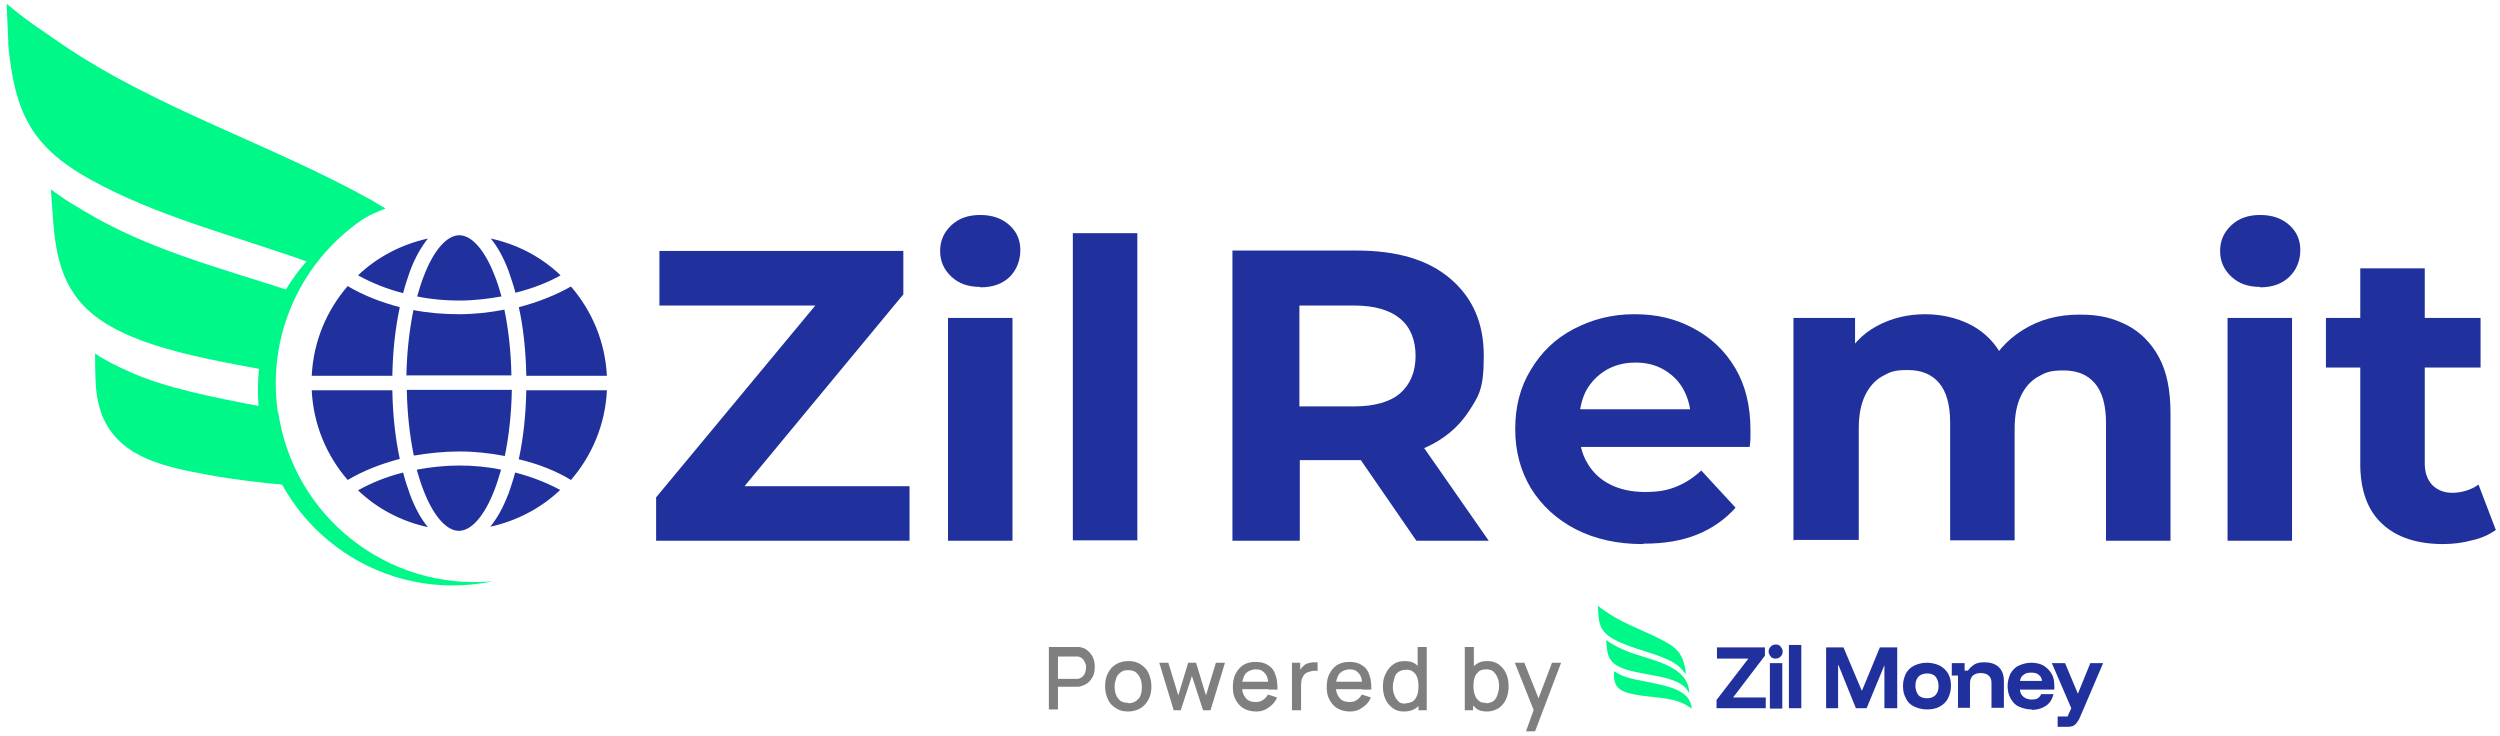
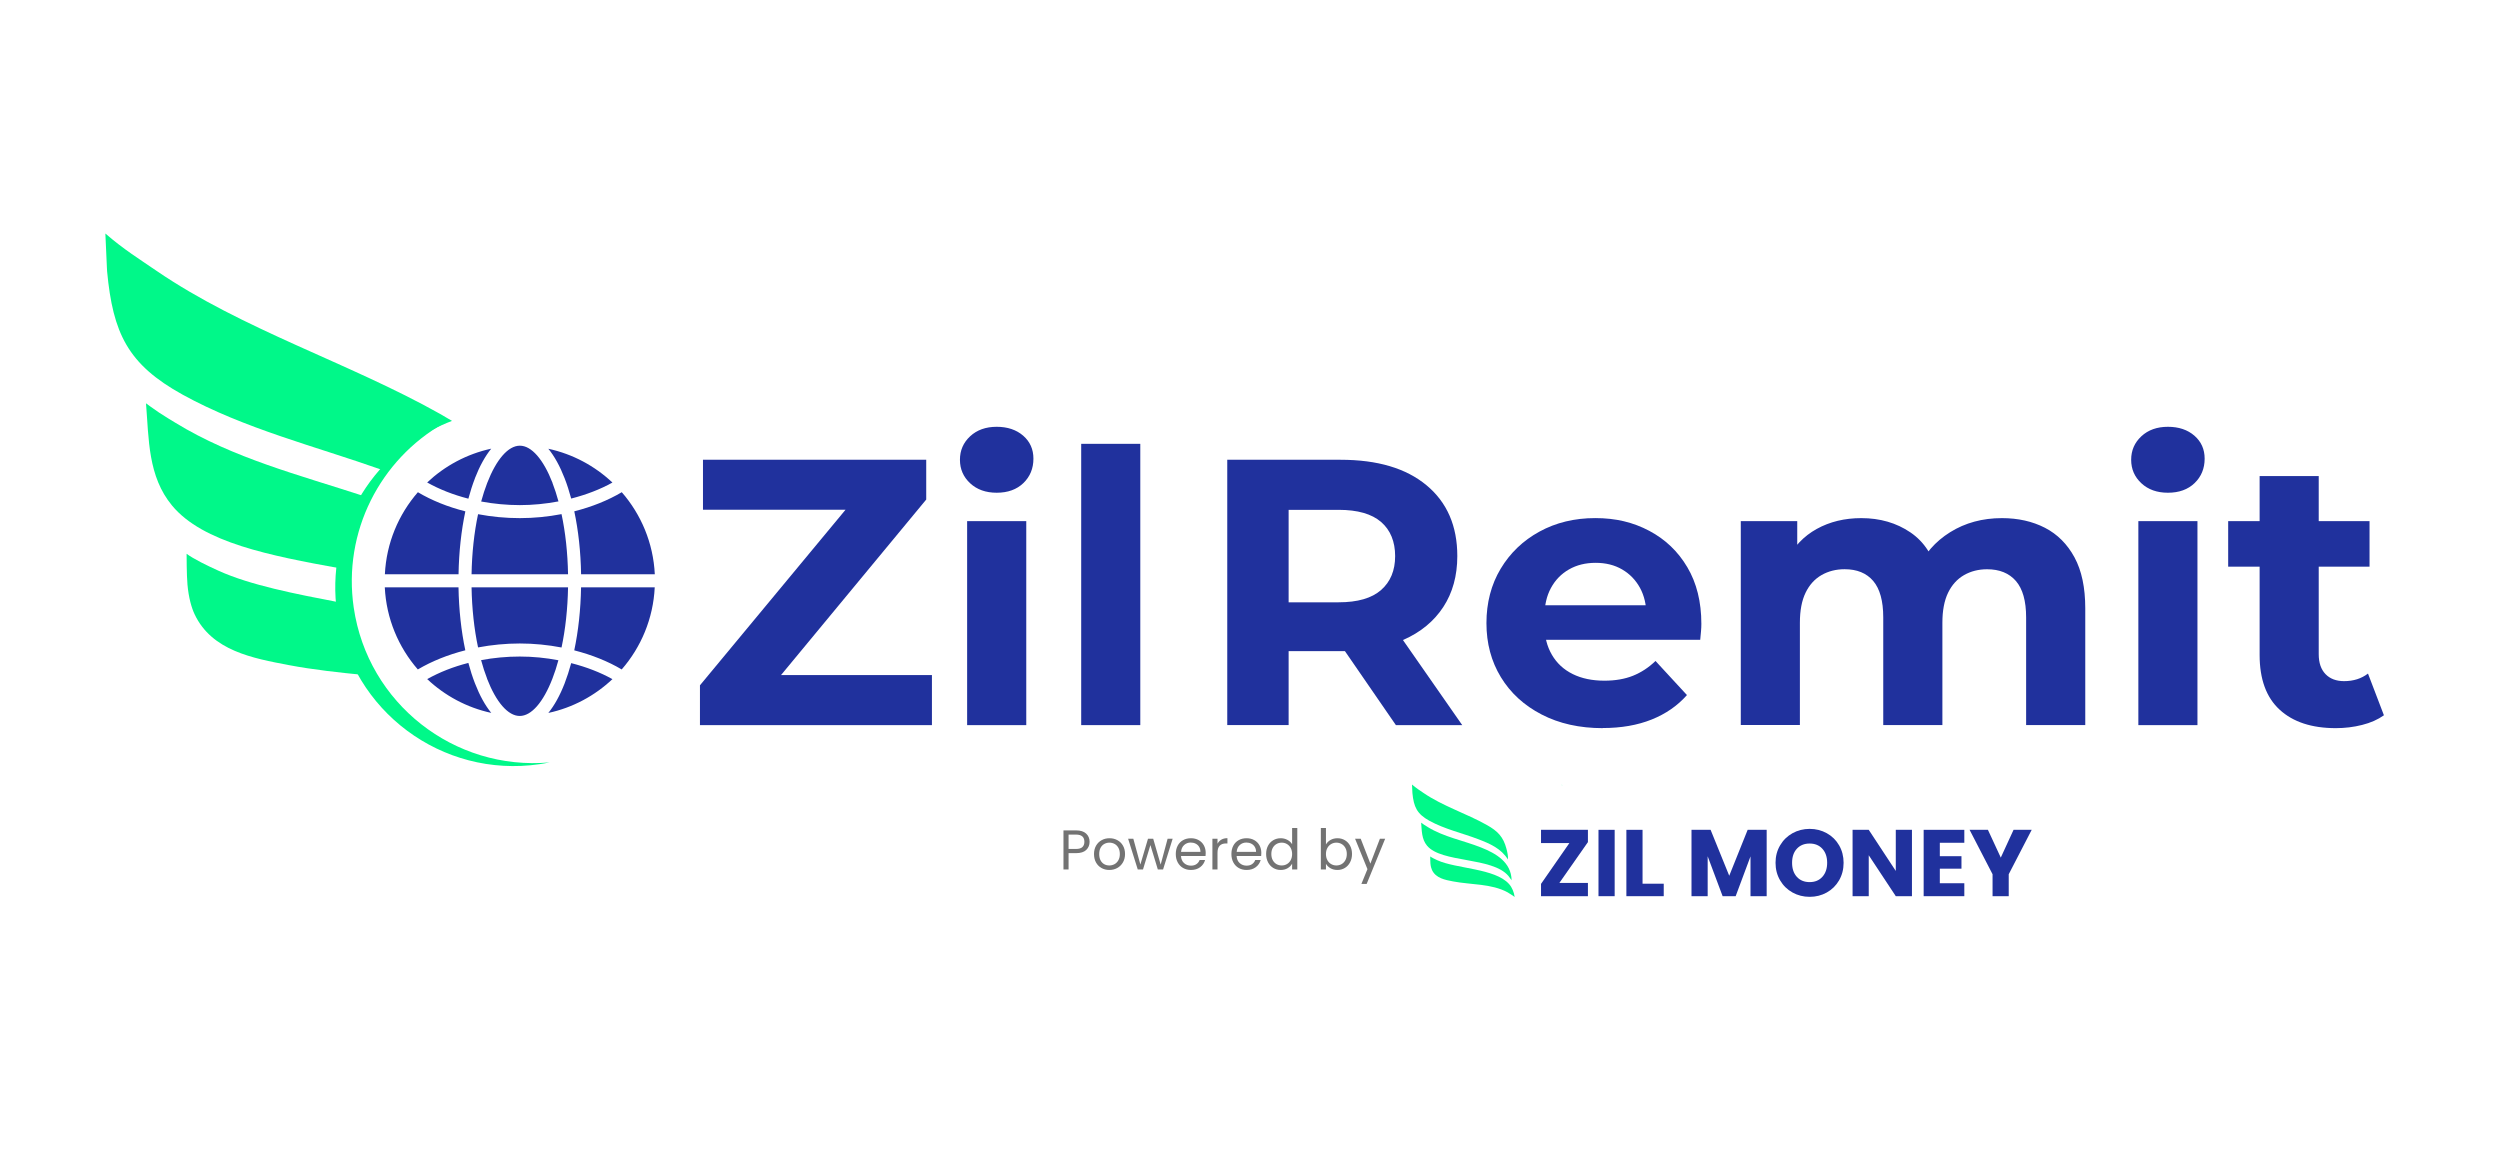
- <svg xmlns="http://www.w3.org/2000/svg" id="Layer_1" version="1.1" viewBox="0 0 604.7 178">
+ <svg xmlns="http://www.w3.org/2000/svg" width="1920" zoomAndPan="magnify" viewBox="0 0 1440 665.25" height="887" preserveAspectRatio="xMidYMid meet" version="1.0">
  <defs>
-     <style>
-       .st0 {
-         fill: #00f889;
-       }
- 
-       .st1 {
-         fill: #20319d;
-       }
- 
-       .st2 {
-         fill: #7f7f7f;
-       }
-     </style>
+     <g />
+     <clipPath id="0bee91023f">
+       <path d="M 0.688 0.504 L 201 0.504 L 201 137 L 0.688 137 Z M 0.688 0.504 " clip-rule="nonzero" />
+     </clipPath>
+     <clipPath id="b4c6ef9c71">
+       <path d="M 839 317 L 886 317 L 886 318.27 L 839 318.27 Z M 839 317 " clip-rule="nonzero" />
+     </clipPath>
+     <clipPath id="ac78ba9ac0">
+       <path d="M 824 324 L 1111 324 L 1111 401.555 L 824 401.555 Z M 824 324 " clip-rule="nonzero" />
+     </clipPath>
+     <clipPath id="e574dc4ad8">
+       <path d="M 250 19 L 286.93 19 L 286.93 59 L 250 59 Z M 250 19 " clip-rule="nonzero" />
+     </clipPath>
+     <clipPath id="e550012052">
+       <rect x="0" width="287" y="0" height="78" />
+     </clipPath>
+     <clipPath id="1771242290">
+       <rect x="0" width="190" y="0" height="47" />
+     </clipPath>
+     <clipPath id="718626d92f">
+       <rect x="0" width="1321" y="0" height="402" />
+     </clipPath>
  </defs>
-   <path class="st1" d="M75.4,94.4h19.5c.1,5.9.7,11.5,1.8,16.6-4.6,1.2-8.9,2.9-12.6,5.1-5.1-5.9-8.3-13.4-8.7-21.7h0ZM84.1,69.2c3.7,2.2,8,3.9,12.6,5.1-1.1,5.1-1.7,10.7-1.8,16.6h-19.5c.4-8.3,3.6-15.8,8.7-21.7h0ZM146.8,90.9h-19.5c-.1-5.9-.7-11.6-1.8-16.6,4.6-1.2,8.9-2.9,12.6-5,5.1,5.9,8.3,13.4,8.7,21.7h0ZM98.3,90.9c.1-5.6.7-11,1.7-15.9,3.6.7,7.3,1,11,1s7.4-.4,11-1.1c1,4.8,1.6,10.2,1.7,15.9h-25.5ZM123.8,94.4c-.1,5.6-.7,11.1-1.7,15.9-3.6-.7-7.3-1.1-11-1.1s-7.4.4-11,1c-1-4.8-1.6-10.2-1.7-15.9h25.5ZM124.7,70.9c-.5-1.9-1.1-3.7-1.7-5.4-1.2-3.2-2.7-5.9-4.3-7.8,6.5,1.4,12.3,4.5,16.9,8.9-3.2,1.8-6.9,3.2-10.9,4.2h0ZM119.7,66.8c.6,1.5,1.1,3.1,1.6,4.9-3.4.6-6.8,1-10.2,1s-6.9-.3-10.2-1c.5-1.7,1-3.4,1.6-4.9,2.4-6.3,5.6-9.9,8.6-9.9s6.2,3.6,8.6,9.9h0ZM99.2,65.5c-.6,1.7-1.2,3.5-1.7,5.4-4-1-7.6-2.5-10.9-4.3,4.6-4.4,10.5-7.5,16.9-8.9-1.6,2-3.1,4.6-4.3,7.8h0ZM97.5,114.3c.5,1.9,1.1,3.7,1.7,5.4,1.2,3.2,2.7,5.9,4.3,7.8-6.5-1.4-12.3-4.5-16.9-8.9,3.2-1.8,6.9-3.3,10.9-4.3h0ZM102.4,118.5c-.6-1.5-1.1-3.2-1.6-4.9,3.3-.6,6.8-1,10.2-1s6.9.3,10.2,1c-.5,1.7-1,3.4-1.6,4.9-2.4,6.3-5.6,9.9-8.6,9.9s-6.2-3.6-8.6-9.9h0ZM122.9,119.7c.6-1.7,1.2-3.5,1.7-5.4,4,1,7.7,2.5,10.9,4.2-4.6,4.4-10.5,7.5-16.9,8.9,1.6-2,3.1-4.6,4.3-7.8h0ZM125.5,111c1.1-5.1,1.7-10.8,1.8-16.6h19.5c-.4,8.3-3.6,15.8-8.7,21.7-3.6-2.2-7.9-3.9-12.6-5h0Z" />
-   <g>
-     <path class="st0" d="M93.2,50.4c-1-.6-2.1-1.2-3.2-1.9C65.9,35,37.7,26.2,15,10.7,10.4,7.5,6.4,5,1.6.9h0l.4,9.1v.9c1.6,16.3,5.5,24.6,20,32.6,16.3,9,35.1,13.6,52.6,19.9,5-5.7,11.3-10.2,18.5-12.9h0Z" />
-     <path class="st0" d="M69.7,70.2c-16.9-5.5-34.3-10-49.6-19.3-.9-.6-2.8-1.6-4.4-2.7-1.8-1.2-3.4-2.4-3.4-2.4.8,9.5.5,19.3,6.9,27,8.1,9.8,25.9,13.2,44.4,16.6.6-6.9,2.8-13.4,6.1-19.1h0Z" />
-     <g>
-       <polygon class="st0" points="23 85.5 23 85.5 23 85.5 23 85.5" />
-       <path class="st0" d="M63.6,98.4c-12.1-2.3-23.7-4.6-32.1-8.4-3-1.3-6.6-3.1-8.5-4.5,0,0,0,5.7.2,8.1.3,3.4,1.1,6.1,1.9,7.8,4.5,9.6,15.4,11.6,24.9,13.4,6.5,1.2,13.3,2,20.1,2.6-3.5-5.7-5.8-12.2-6.5-19.2h0Z" />
+   <g transform="matrix(1, 0, 0, 1, 60, 134)">
+     <g clip-path="url(#718626d92f)">
+       <path fill="#20319d" d="M 161.664 204.316 L 204.098 204.316 C 204.316 217.156 205.668 229.496 208.02 240.57 C 198.016 243.121 188.711 246.852 180.668 251.602 C 169.531 238.805 162.516 222.348 161.641 204.316 Z M 180.691 149.508 C 188.711 154.285 198.039 158.012 208.043 160.539 C 205.688 171.613 204.336 183.953 204.121 196.793 L 161.688 196.793 C 162.559 178.742 169.574 162.305 180.711 149.508 Z M 317.148 196.793 L 274.711 196.793 C 274.496 183.934 273.145 171.594 270.789 160.52 C 280.859 157.969 290.23 154.219 298.141 149.508 C 309.277 162.305 316.297 178.742 317.168 196.793 Z M 211.617 196.793 C 211.836 184.477 213.121 172.707 215.367 162.176 C 223.168 163.656 231.254 164.441 239.406 164.441 C 247.559 164.441 255.598 163.637 263.445 162.133 C 265.691 172.684 266.977 184.457 267.195 196.773 L 211.617 196.773 Z M 267.195 204.316 C 266.977 216.633 265.691 228.43 263.445 238.957 C 255.598 237.453 247.469 236.648 239.406 236.648 C 231.34 236.648 223.168 237.434 215.367 238.914 C 213.121 228.383 211.836 216.59 211.617 204.293 L 267.195 204.293 Z M 269.004 153.172 C 267.891 149.051 266.648 145.129 265.23 141.508 C 262.508 134.488 259.348 128.754 255.84 124.484 C 269.941 127.535 282.625 134.402 292.758 143.949 C 285.871 147.809 277.699 150.949 269.004 153.172 Z M 258.234 144.211 C 259.523 147.504 260.656 151.059 261.68 154.809 C 254.355 156.203 246.816 156.945 239.426 156.945 C 232.039 156.945 224.367 156.223 217.152 154.871 C 218.176 151.102 219.332 147.527 220.617 144.211 C 225.914 130.543 232.758 122.715 239.449 122.715 C 246.117 122.715 252.984 130.566 258.281 144.211 Z M 213.578 141.488 C 212.16 145.148 210.898 149.094 209.785 153.238 C 201.156 151.035 193.113 147.875 186.051 143.906 C 196.188 134.359 208.871 127.492 222.949 124.438 C 219.465 128.734 216.281 134.445 213.555 141.465 Z M 209.785 247.852 C 210.898 252.016 212.16 255.961 213.578 259.602 C 216.301 266.621 219.465 272.355 222.973 276.629 C 208.891 273.578 196.207 266.711 186.074 257.16 C 193.113 253.195 201.176 250.031 209.809 247.832 Z M 220.574 256.898 C 219.289 253.586 218.133 250.012 217.109 246.238 C 224.324 244.887 231.82 244.168 239.383 244.168 C 246.945 244.168 254.336 244.91 261.637 246.305 C 260.613 250.055 259.477 253.609 258.191 256.898 C 252.898 270.57 246.055 278.395 239.363 278.395 C 232.691 278.395 225.828 270.57 220.531 256.898 Z M 265.23 259.625 C 266.629 255.984 267.891 252.082 269.004 247.961 C 277.719 250.184 285.871 253.324 292.758 257.184 C 282.625 266.73 269.941 273.621 255.84 276.652 C 259.324 272.355 262.508 266.645 265.23 259.625 Z M 270.77 240.594 C 273.121 229.52 274.473 217.156 274.691 204.316 L 317.125 204.316 C 316.254 222.367 309.234 238.805 298.098 251.602 C 290.188 246.895 280.816 243.164 270.746 240.594 Z M 270.77 240.594 " fill-opacity="1" fill-rule="nonzero" />
+       <g clip-path="url(#0bee91023f)">
+         <path fill="#00f889" d="M 200.371 108.438 C 198.148 107.086 195.859 105.734 193.441 104.383 C 140.918 74.867 79.543 55.812 29.961 21.867 C 19.977 15.023 11.172 9.594 0.691 0.504 L 1.582 20.277 L 1.691 22.305 C 5.051 57.859 13.504 75.848 45.215 93.332 C 80.762 112.93 121.605 123.043 159.965 136.625 C 170.797 124.156 184.637 114.391 200.352 108.438 Z M 200.371 108.438 " fill-opacity="1" fill-rule="nonzero" />
+       </g>
+       <path fill="#00f889" d="M 149.199 151.625 C 112.301 139.57 74.379 129.914 41.164 109.594 C 39.113 108.328 35.168 106.02 31.617 103.645 C 27.629 100.984 24.098 98.301 24.098 98.301 C 25.777 118.926 25.145 140.355 39.113 157.207 C 56.789 178.551 95.539 186.07 135.84 193.352 C 137.191 178.223 141.898 164.074 149.199 151.625 Z M 149.199 151.625 " fill-opacity="1" fill-rule="nonzero" />
+       <path fill="#00f889" d="M 135.969 213.059 C 109.578 208 84.297 203.051 66.012 194.812 C 59.535 191.891 51.516 187.988 47.484 184.98 C 47.484 185.109 47.484 197.406 47.984 202.746 C 48.641 210.137 50.273 215.98 52.105 219.84 C 62 240.832 85.602 245.148 106.328 249.094 C 120.562 251.797 135.316 253.367 150.137 254.852 C 142.551 242.445 137.562 228.277 135.969 213.082 Z M 135.969 213.059 " fill-opacity="1" fill-rule="nonzero" />
+       <path fill="#00f889" d="M 143.75 216.023 C 137.344 172.184 159.07 130.719 195.316 109.965 C 153.535 127.883 127.316 172.203 134.203 219.316 C 142.422 275.496 194.617 314.387 250.781 306.168 C 252.742 305.887 254.66 305.535 256.578 305.145 C 201.66 310.07 151.836 271.246 143.75 216 Z M 143.75 216.023 " fill-opacity="1" fill-rule="nonzero" />
+       <path fill="#20319d" d="M 343.172 283.672 L 343.172 260.738 L 437.695 146.742 L 442.055 159.625 L 344.914 159.625 L 344.914 130.805 L 473.504 130.805 L 473.504 153.738 L 379.199 267.734 L 374.84 254.852 L 476.793 254.852 L 476.793 283.672 Z M 343.172 283.672 " fill-opacity="1" fill-rule="nonzero" />
+       <path fill="#20319d" d="M 514.086 149.812 C 507.832 149.812 502.73 148.004 498.809 144.363 C 494.887 140.723 492.926 136.211 492.926 130.824 C 492.926 125.441 494.887 120.93 498.809 117.289 C 502.73 113.648 507.832 111.836 514.086 111.836 C 520.34 111.836 525.441 113.559 529.363 116.961 C 533.289 120.383 535.25 124.789 535.25 130.172 C 535.25 135.84 533.309 140.551 529.473 144.254 C 525.617 147.961 520.492 149.812 514.086 149.812 Z M 497.066 283.668 L 497.066 166.188 L 531.129 166.188 L 531.129 283.668 Z M 497.066 283.668 " fill-opacity="1" fill-rule="nonzero" />
+       <path fill="#20319d" d="M 562.77 121.648 L 596.812 121.648 L 596.812 283.668 L 562.77 283.668 Z M 562.77 121.648 " fill-opacity="1" fill-rule="nonzero" />
+       <path fill="#20319d" d="M 646.898 283.668 L 646.898 130.824 L 712.172 130.824 C 733.422 130.824 749.941 135.73 761.734 145.562 C 773.523 155.395 779.41 168.953 779.41 186.285 C 779.41 197.645 776.707 207.434 771.324 215.652 C 765.941 223.871 758.289 230.172 748.395 234.531 C 738.5 238.891 726.711 241.07 713.023 241.07 L 666.535 241.07 L 682.25 225.57 L 682.25 283.648 L 646.875 283.648 Z M 682.25 229.516 L 666.535 212.926 L 711.062 212.926 C 721.98 212.926 730.133 210.57 735.516 205.84 C 740.898 201.109 743.602 194.594 743.602 186.309 C 743.602 178.023 740.898 171.309 735.516 166.664 C 730.133 162 721.98 159.668 711.062 159.668 L 666.535 159.668 L 682.25 142.859 L 682.25 229.539 Z M 744.035 283.668 L 705.832 228.207 L 743.602 228.207 L 782.242 283.668 Z M 744.035 283.668 " fill-opacity="1" fill-rule="nonzero" />
+       <path fill="#20319d" d="M 863.23 285.414 C 849.848 285.414 838.078 282.797 827.965 277.543 C 817.855 272.309 810.031 265.137 804.492 256.027 C 798.957 246.934 796.191 236.559 796.191 224.918 C 796.191 213.277 798.914 202.68 804.387 193.59 C 809.832 184.5 817.309 177.348 826.77 172.184 C 836.227 167.016 846.93 164.422 858.848 164.422 C 870.77 164.422 880.711 166.863 889.949 171.746 C 899.191 176.629 906.516 183.605 911.898 192.719 C 917.281 201.809 919.984 212.688 919.984 225.352 C 919.984 226.66 919.918 228.164 919.766 229.82 C 919.613 231.5 919.48 233.07 919.328 234.508 L 823.934 234.508 L 823.934 214.648 L 901.438 214.648 L 888.336 220.535 C 888.336 214.43 887.094 209.113 884.633 204.598 C 882.148 200.086 878.746 196.555 874.367 194.004 C 870.008 191.453 864.91 190.188 859.09 190.188 C 853.27 190.188 848.125 191.453 843.703 194.004 C 839.258 196.555 835.812 200.109 833.328 204.707 C 830.844 209.285 829.625 214.715 829.625 220.969 L 829.625 226.203 C 829.625 232.613 831.039 238.258 833.871 243.121 C 836.707 248.004 840.715 251.711 845.883 254.258 C 851.047 256.809 857.129 258.074 864.102 258.074 C 870.355 258.074 875.848 257.137 880.578 255.242 C 885.309 253.344 889.645 250.512 893.566 246.715 L 911.68 266.359 C 906.297 272.465 899.52 277.172 891.367 280.441 C 883.215 283.711 873.824 285.348 863.207 285.348 Z M 863.23 285.414 " fill-opacity="1" fill-rule="nonzero" />
+       <path fill="#20319d" d="M 942.695 283.668 L 942.695 166.188 L 975.211 166.188 L 975.211 198.277 L 969.109 188.879 C 973.188 180.879 978.961 174.797 986.457 170.656 C 993.957 166.512 1002.5 164.441 1012.109 164.441 C 1022.879 164.441 1032.312 167.168 1040.379 172.641 C 1048.441 178.109 1053.805 186.438 1056.418 197.645 L 1044.41 194.375 C 1048.332 185.195 1054.633 177.938 1063.305 172.531 C 1071.957 167.145 1081.898 164.441 1093.098 164.441 C 1102.406 164.441 1110.664 166.297 1117.879 170 C 1125.07 173.707 1130.762 179.398 1134.902 187.027 C 1139.043 194.656 1141.113 204.469 1141.113 216.395 L 1141.113 283.648 L 1107.047 283.648 L 1107.047 221.625 C 1107.047 212.164 1105.086 205.188 1101.164 200.652 C 1097.238 196.141 1091.703 193.895 1084.578 193.895 C 1079.629 193.895 1075.184 195.027 1071.262 197.273 C 1067.34 199.539 1064.266 202.922 1062.086 207.434 C 1059.906 211.945 1058.816 217.699 1058.816 224.676 L 1058.816 283.625 L 1024.75 283.625 L 1024.75 221.602 C 1024.75 212.141 1022.812 205.164 1018.977 200.633 C 1015.117 196.117 1009.625 193.871 1002.5 193.871 C 997.551 193.871 993.105 195.008 989.184 197.25 C 985.262 199.52 982.188 202.898 980.008 207.41 C 977.828 211.922 976.738 217.68 976.738 224.656 L 976.738 283.602 L 942.695 283.602 Z M 942.695 283.668 " fill-opacity="1" fill-rule="nonzero" />
+       <path fill="#20319d" d="M 1188.711 149.812 C 1182.457 149.812 1177.355 148.004 1173.434 144.363 C 1169.512 140.723 1167.551 136.211 1167.551 130.824 C 1167.551 125.441 1169.512 120.93 1173.434 117.289 C 1177.355 113.648 1182.457 111.836 1188.711 111.836 C 1194.969 111.836 1200.066 113.559 1203.988 116.961 C 1207.914 120.383 1209.875 124.789 1209.875 130.172 C 1209.875 135.84 1207.934 140.551 1204.098 144.254 C 1200.242 147.961 1195.121 149.812 1188.711 149.812 Z M 1171.691 283.668 L 1171.691 166.188 L 1205.734 166.188 L 1205.734 283.668 Z M 1171.691 283.668 " fill-opacity="1" fill-rule="nonzero" />
+       <path fill="#20319d" d="M 1223.43 192.391 L 1223.43 166.188 L 1304.855 166.188 L 1304.855 192.391 Z M 1285.414 285.414 C 1271.598 285.414 1260.809 281.883 1253.113 274.816 C 1245.398 267.754 1241.543 257.246 1241.543 243.273 L 1241.543 140.199 L 1275.586 140.199 L 1275.586 242.836 C 1275.586 247.785 1276.891 251.602 1279.508 254.305 C 1282.125 257.008 1285.699 258.336 1290.207 258.336 C 1295.594 258.336 1300.168 256.875 1303.961 253.977 L 1313.137 278 C 1309.648 280.484 1305.465 282.34 1300.582 283.559 C 1295.699 284.801 1290.645 285.414 1285.414 285.414 Z M 1285.414 285.414 " fill-opacity="1" fill-rule="nonzero" />
+       <g clip-path="url(#b4c6ef9c71)">
+         <path fill="#00f889" d="M 839.562 317.984 C 841.566 319.664 843.137 320.668 845.031 321.996 C 854.293 328.363 865.891 331.914 875.695 337.496 C 880.82 340.395 883.609 343.078 885.176 348.984 C 885.613 350.555 886.07 352.453 885.852 354.109 C 882.629 348.746 877.047 346.414 871.469 344.297 C 863.668 341.398 855.188 339.5 847.93 335.492 C 842.023 332.266 840.348 328.797 839.801 322.105 L 839.801 321.777 L 839.582 317.984 Z M 839.562 317.984 " fill-opacity="1" fill-rule="nonzero" />
+       </g>
+       <path fill="#00f889" d="M 753.332 317.906 C 755.68 319.945 757.648 321.168 759.887 322.703 C 770.988 330.316 784.734 334.602 796.48 341.23 C 802.594 344.672 805.91 347.961 807.723 354.922 C 808.23 356.848 808.762 359.105 808.566 361.07 C 804.668 354.703 798.047 351.883 791.363 349.336 C 782.117 345.816 772 343.555 763.293 338.746 C 756.195 334.824 754.305 330.781 753.555 322.805 L 753.527 322.352 L 753.32 317.922 Z M 753.332 317.906 " fill-opacity="1" fill-rule="nonzero" />
+       <path fill="#00f889" d="M 810.691 373.035 C 810.691 373.035 809.332 371.125 808.84 370.527 C 799.473 359.496 770.277 363.16 761.949 353.078 C 758.824 349.297 758.969 344.492 758.578 339.852 C 758.578 339.852 759.371 340.449 760.262 341.047 C 761.055 341.578 761.934 342.102 762.402 342.387 C 771.793 348.156 782.879 350.09 793.047 354.133 C 801.625 357.535 810.469 362.578 810.691 373.023 " fill-opacity="1" fill-rule="nonzero" />
+       <path fill="#00f889" d="M 763.812 359.316 C 764.719 359.992 766.52 360.875 767.957 361.523 C 778.902 366.473 801.094 366.125 809.188 375.168 C 811.027 377.23 812.051 379.934 812.441 382.637 C 812.441 382.637 809.434 380.559 808.359 379.973 C 798.992 374.906 787.363 375.688 776.973 373.699 C 772.336 372.816 767.051 371.84 764.836 367.137 C 764.434 366.266 764.059 364.969 763.918 363.305 C 763.812 362.109 763.801 359.316 763.801 359.316 " fill-opacity="1" fill-rule="nonzero" />
+       <g clip-path="url(#ac78ba9ac0)">
+         <g transform="matrix(1, 0, 0, 1, 824, 324)">
+           <g clip-path="url(#e550012052)">
+             <g fill="#20319d" fill-opacity="1">
+               <g transform="translate(0.907899, 58.2011)">
+                 <g>
+                   <path d="M 13.281 -7.625 L 29.734 -7.625 L 29.734 0 L 2.719 0 L 2.719 -7.078 L 19.062 -30.609 L 2.719 -30.609 L 2.719 -38.219 L 29.734 -38.219 L 29.734 -31.141 Z M 13.281 -7.625 " />
+                 </g>
+               </g>
+             </g>
+             <g fill="#20319d" fill-opacity="1">
+               <g transform="translate(33.35749, 58.2011)">
+                 <g>
+                   <path d="M 12.688 -38.219 L 12.688 0 L 3.375 0 L 3.375 -38.219 Z M 12.688 -38.219 " />
+                 </g>
+               </g>
+             </g>
+             <g fill="#20319d" fill-opacity="1">
+               <g transform="translate(49.41895, 58.2011)">
+                 <g>
+                   <path d="M 12.688 -7.188 L 24.891 -7.188 L 24.891 0 L 3.375 0 L 3.375 -38.219 L 12.688 -38.219 Z M 12.688 -7.188 " />
+                 </g>
+               </g>
+             </g>
+             <g fill="#20319d" fill-opacity="1">
+               <g transform="translate(75.38951, 58.2011)">
+                 <g />
+               </g>
+             </g>
+             <g fill="#20319d" fill-opacity="1">
+               <g transform="translate(86.93198, 58.2011)">
+                 <g>
+                   <path d="M 46.672 -38.219 L 46.672 0 L 37.359 0 L 37.359 -22.922 L 28.812 0 L 21.297 0 L 12.688 -22.984 L 12.688 0 L 3.375 0 L 3.375 -38.219 L 14.375 -38.219 L 25.109 -11.766 L 35.719 -38.219 Z M 46.672 -38.219 " />
+                 </g>
+               </g>
+             </g>
+             <g fill="#20319d" fill-opacity="1">
+               <g transform="translate(136.9131, 58.2011)">
+                 <g>
+                   <path d="M 21.453 0.375 C 17.859 0.375 14.562 -0.457 11.562 -2.125 C 8.57 -3.789 6.195 -6.117 4.438 -9.109 C 2.676 -12.109 1.797 -15.477 1.797 -19.219 C 1.797 -22.957 2.676 -26.316 4.438 -29.297 C 6.195 -32.273 8.57 -34.598 11.562 -36.266 C 14.562 -37.93 17.859 -38.766 21.453 -38.766 C 25.047 -38.766 28.336 -37.93 31.328 -36.266 C 34.328 -34.598 36.688 -32.273 38.406 -29.297 C 40.133 -26.316 41 -22.957 41 -19.219 C 41 -15.477 40.129 -12.109 38.391 -9.109 C 36.648 -6.117 34.289 -3.789 31.312 -2.125 C 28.332 -0.457 25.047 0.375 21.453 0.375 Z M 21.453 -8.109 C 24.504 -8.109 26.945 -9.125 28.781 -11.156 C 30.613 -13.195 31.531 -15.883 31.531 -19.219 C 31.531 -22.594 30.613 -25.285 28.781 -27.297 C 26.945 -29.316 24.504 -30.328 21.453 -30.328 C 18.367 -30.328 15.91 -29.328 14.078 -27.328 C 12.242 -25.336 11.328 -22.633 11.328 -19.219 C 11.328 -15.844 12.242 -13.145 14.078 -11.125 C 15.91 -9.113 18.367 -8.109 21.453 -8.109 Z M 21.453 -8.109 " />
+                 </g>
+               </g>
+             </g>
+             <g fill="#20319d" fill-opacity="1">
+               <g transform="translate(179.7073, 58.2011)">
+                 <g>
+                   <path d="M 37.578 0 L 28.266 0 L 12.688 -23.578 L 12.688 0 L 3.375 0 L 3.375 -38.219 L 12.688 -38.219 L 28.266 -14.531 L 28.266 -38.219 L 37.578 -38.219 Z M 37.578 0 " />
+                 </g>
+               </g>
+             </g>
+             <g fill="#20319d" fill-opacity="1">
+               <g transform="translate(220.6504, 58.2011)">
+                 <g>
+                   <path d="M 12.688 -30.766 L 12.688 -23.031 L 25.156 -23.031 L 25.156 -15.844 L 12.688 -15.844 L 12.688 -7.453 L 26.797 -7.453 L 26.797 0 L 3.375 0 L 3.375 -38.219 L 26.797 -38.219 L 26.797 -30.766 Z M 12.688 -30.766 " />
+                 </g>
+               </g>
+             </g>
+             <g clip-path="url(#e574dc4ad8)">
+               <g fill="#20319d" fill-opacity="1">
+                 <g transform="translate(250.1055, 58.2011)">
+                   <g>
+                     <path d="M 36.156 -38.219 L 22.922 -12.641 L 22.922 0 L 13.609 0 L 13.609 -12.641 L 0.375 -38.219 L 10.938 -38.219 L 18.344 -22.219 L 25.703 -38.219 Z M 36.156 -38.219 " />
+                   </g>
+                 </g>
+               </g>
+             </g>
+           </g>
+         </g>
+       </g>
+       <g transform="matrix(1, 0, 0, 1, 549, 332)">
+         <g clip-path="url(#1771242290)">
+           <g fill="#737373" fill-opacity="1">
+             <g transform="translate(1.074266, 34.80376)">
+               <g>
+                 <path d="M 17.531 -15.922 C 17.531 -14.047 16.891 -12.488 15.609 -11.25 C 14.328 -10.008 12.375 -9.391 9.75 -9.391 L 5.422 -9.391 L 5.422 0 L 2.484 0 L 2.484 -22.5 L 9.75 -22.5 C 12.289 -22.5 14.223 -21.883 15.547 -20.656 C 16.867 -19.426 17.531 -17.848 17.531 -15.922 Z M 9.75 -11.812 C 11.383 -11.812 12.586 -12.164 13.359 -12.875 C 14.141 -13.594 14.531 -14.609 14.531 -15.922 C 14.531 -18.691 12.938 -20.078 9.75 -20.078 L 5.422 -20.078 L 5.422 -11.812 Z M 9.75 -11.812 " />
+               </g>
+             </g>
+           </g>
+           <g fill="#737373" fill-opacity="1">
+             <g transform="translate(19.75471, 34.80376)">
+               <g>
+                 <path d="M 10.203 0.297 C 8.547 0.297 7.047 -0.078 5.703 -0.828 C 4.359 -1.586 3.301 -2.66 2.531 -4.047 C 1.77 -5.441 1.391 -7.051 1.391 -8.875 C 1.391 -10.688 1.781 -12.285 2.562 -13.672 C 3.352 -15.055 4.426 -16.117 5.781 -16.859 C 7.133 -17.609 8.648 -17.984 10.328 -17.984 C 12.004 -17.984 13.52 -17.609 14.875 -16.859 C 16.238 -16.117 17.312 -15.062 18.094 -13.688 C 18.875 -12.312 19.266 -10.707 19.266 -8.875 C 19.266 -7.051 18.859 -5.441 18.047 -4.047 C 17.242 -2.66 16.156 -1.586 14.781 -0.828 C 13.406 -0.078 11.879 0.297 10.203 0.297 Z M 10.203 -2.297 C 11.254 -2.297 12.242 -2.539 13.172 -3.031 C 14.098 -3.531 14.844 -4.273 15.406 -5.266 C 15.977 -6.254 16.266 -7.457 16.266 -8.875 C 16.266 -10.301 15.984 -11.508 15.422 -12.5 C 14.867 -13.488 14.141 -14.223 13.234 -14.703 C 12.328 -15.191 11.348 -15.438 10.297 -15.438 C 9.223 -15.438 8.238 -15.191 7.344 -14.703 C 6.445 -14.223 5.727 -13.488 5.188 -12.5 C 4.656 -11.508 4.391 -10.301 4.391 -8.875 C 4.391 -7.438 4.648 -6.223 5.172 -5.234 C 5.703 -4.242 6.41 -3.504 7.297 -3.016 C 8.18 -2.535 9.148 -2.297 10.203 -2.297 Z M 10.203 -2.297 " />
+               </g>
+             </g>
+           </g>
+           <g fill="#737373" fill-opacity="1">
+             <g transform="translate(40.40322, 34.80376)">
+               <g>
+                 <path d="M 26.047 -17.688 L 20.531 0 L 17.5 0 L 13.234 -14.047 L 8.969 0 L 5.938 0 L 0.391 -17.688 L 3.391 -17.688 L 7.453 -2.844 L 11.844 -17.688 L 14.844 -17.688 L 19.141 -2.812 L 23.141 -17.688 Z M 26.047 -17.688 " />
+               </g>
+             </g>
+           </g>
+           <g fill="#737373" fill-opacity="1">
+             <g transform="translate(66.85912, 34.80376)">
+               <g>
+                 <path d="M 18.625 -9.516 C 18.625 -8.961 18.594 -8.375 18.531 -7.75 L 4.391 -7.75 C 4.492 -6 5.086 -4.633 6.172 -3.656 C 7.266 -2.676 8.586 -2.188 10.141 -2.188 C 11.41 -2.188 12.469 -2.484 13.312 -3.078 C 14.164 -3.672 14.766 -4.461 15.109 -5.453 L 18.266 -5.453 C 17.797 -3.754 16.848 -2.367 15.422 -1.297 C 14.004 -0.234 12.242 0.297 10.141 0.297 C 8.461 0.297 6.957 -0.078 5.625 -0.828 C 4.301 -1.586 3.266 -2.66 2.516 -4.047 C 1.766 -5.441 1.391 -7.051 1.391 -8.875 C 1.391 -10.707 1.754 -12.312 2.484 -13.688 C 3.211 -15.062 4.238 -16.117 5.562 -16.859 C 6.883 -17.609 8.41 -17.984 10.141 -17.984 C 11.816 -17.984 13.301 -17.613 14.594 -16.875 C 15.883 -16.145 16.879 -15.141 17.578 -13.859 C 18.273 -12.578 18.625 -11.129 18.625 -9.516 Z M 15.594 -10.141 C 15.594 -11.254 15.344 -12.211 14.844 -13.016 C 14.352 -13.828 13.68 -14.441 12.828 -14.859 C 11.984 -15.285 11.039 -15.5 10 -15.5 C 8.52 -15.5 7.258 -15.023 6.219 -14.078 C 5.176 -13.129 4.578 -11.816 4.422 -10.141 Z M 15.594 -10.141 " />
+               </g>
+             </g>
+           </g>
+           <g fill="#737373" fill-opacity="1">
+             <g transform="translate(86.86236, 34.80376)">
+               <g>
+                 <path d="M 5.422 -14.812 C 5.941 -15.82 6.68 -16.609 7.641 -17.172 C 8.598 -17.734 9.766 -18.016 11.141 -18.016 L 11.141 -14.984 L 10.359 -14.984 C 7.066 -14.984 5.422 -13.195 5.422 -9.625 L 5.422 0 L 2.484 0 L 2.484 -17.688 L 5.422 -17.688 Z M 5.422 -14.812 " />
+               </g>
+             </g>
+           </g>
+           <g fill="#737373" fill-opacity="1">
+             <g transform="translate(98.89657, 34.80376)">
+               <g>
+                 <path d="M 18.625 -9.516 C 18.625 -8.961 18.594 -8.375 18.531 -7.75 L 4.391 -7.75 C 4.492 -6 5.086 -4.633 6.172 -3.656 C 7.266 -2.676 8.586 -2.188 10.141 -2.188 C 11.41 -2.188 12.469 -2.484 13.312 -3.078 C 14.164 -3.672 14.766 -4.461 15.109 -5.453 L 18.266 -5.453 C 17.797 -3.754 16.848 -2.367 15.422 -1.297 C 14.004 -0.234 12.242 0.297 10.141 0.297 C 8.461 0.297 6.957 -0.078 5.625 -0.828 C 4.301 -1.586 3.266 -2.66 2.516 -4.047 C 1.766 -5.441 1.391 -7.051 1.391 -8.875 C 1.391 -10.707 1.754 -12.312 2.484 -13.688 C 3.211 -15.062 4.238 -16.117 5.562 -16.859 C 6.883 -17.609 8.41 -17.984 10.141 -17.984 C 11.816 -17.984 13.301 -17.613 14.594 -16.875 C 15.883 -16.145 16.879 -15.141 17.578 -13.859 C 18.273 -12.578 18.625 -11.129 18.625 -9.516 Z M 15.594 -10.141 C 15.594 -11.254 15.344 -12.211 14.844 -13.016 C 14.352 -13.828 13.68 -14.441 12.828 -14.859 C 11.984 -15.285 11.039 -15.5 10 -15.5 C 8.52 -15.5 7.258 -15.023 6.219 -14.078 C 5.176 -13.129 4.578 -11.816 4.422 -10.141 Z M 15.594 -10.141 " />
+               </g>
+             </g>
+           </g>
+           <g fill="#737373" fill-opacity="1">
+             <g transform="translate(118.8998, 34.80376)">
+               <g>
+                 <path d="M 1.391 -8.906 C 1.391 -10.719 1.754 -12.305 2.484 -13.672 C 3.211 -15.035 4.219 -16.094 5.5 -16.844 C 6.781 -17.602 8.219 -17.984 9.812 -17.984 C 11.188 -17.984 12.469 -17.664 13.656 -17.031 C 14.844 -16.395 15.742 -15.562 16.359 -14.531 L 16.359 -23.891 L 19.344 -23.891 L 19.344 0 L 16.359 0 L 16.359 -3.328 C 15.785 -2.273 14.926 -1.406 13.781 -0.719 C 12.645 -0.039 11.312 0.297 9.781 0.297 C 8.207 0.297 6.781 -0.086 5.5 -0.859 C 4.219 -1.641 3.211 -2.727 2.484 -4.125 C 1.754 -5.531 1.391 -7.125 1.391 -8.906 Z M 16.359 -8.875 C 16.359 -10.207 16.086 -11.367 15.547 -12.359 C 15.016 -13.348 14.289 -14.109 13.375 -14.641 C 12.469 -15.172 11.461 -15.438 10.359 -15.438 C 9.266 -15.438 8.266 -15.176 7.359 -14.656 C 6.453 -14.133 5.727 -13.379 5.188 -12.391 C 4.656 -11.398 4.391 -10.238 4.391 -8.906 C 4.391 -7.551 4.656 -6.375 5.188 -5.375 C 5.727 -4.375 6.453 -3.609 7.359 -3.078 C 8.266 -2.555 9.266 -2.297 10.359 -2.297 C 11.461 -2.297 12.469 -2.555 13.375 -3.078 C 14.289 -3.609 15.016 -4.375 15.547 -5.375 C 16.086 -6.375 16.359 -7.539 16.359 -8.875 Z M 16.359 -8.875 " />
+               </g>
+             </g>
+           </g>
+           <g fill="#737373" fill-opacity="1">
+             <g transform="translate(140.7098, 34.80376)">
+               <g />
+             </g>
+           </g>
+           <g fill="#737373" fill-opacity="1">
+             <g transform="translate(149.3241, 34.80376)">
+               <g>
+                 <path d="M 5.422 -14.391 C 6.023 -15.453 6.906 -16.316 8.062 -16.984 C 9.227 -17.648 10.555 -17.984 12.047 -17.984 C 13.629 -17.984 15.055 -17.602 16.328 -16.844 C 17.598 -16.094 18.598 -15.035 19.328 -13.672 C 20.066 -12.305 20.438 -10.719 20.438 -8.906 C 20.438 -7.125 20.066 -5.531 19.328 -4.125 C 18.598 -2.727 17.594 -1.641 16.312 -0.859 C 15.031 -0.086 13.609 0.297 12.047 0.297 C 10.516 0.297 9.172 -0.035 8.016 -0.703 C 6.867 -1.367 6.004 -2.223 5.422 -3.266 L 5.422 0 L 2.484 0 L 2.484 -23.891 L 5.422 -23.891 Z M 17.438 -8.906 C 17.438 -10.238 17.164 -11.398 16.625 -12.391 C 16.082 -13.379 15.352 -14.133 14.438 -14.656 C 13.531 -15.176 12.523 -15.438 11.422 -15.438 C 10.348 -15.438 9.352 -15.172 8.438 -14.641 C 7.52 -14.109 6.785 -13.344 6.234 -12.344 C 5.691 -11.344 5.422 -10.188 5.422 -8.875 C 5.422 -7.539 5.691 -6.375 6.234 -5.375 C 6.785 -4.375 7.52 -3.609 8.438 -3.078 C 9.352 -2.555 10.348 -2.297 11.422 -2.297 C 12.523 -2.297 13.531 -2.555 14.438 -3.078 C 15.352 -3.609 16.082 -4.375 16.625 -5.375 C 17.164 -6.375 17.438 -7.551 17.438 -8.906 Z M 17.438 -8.906 " />
+               </g>
+             </g>
+           </g>
+           <g fill="#737373" fill-opacity="1">
+             <g transform="translate(171.1341, 34.80376)">
+               <g>
+                 <path d="M 17.719 -17.688 L 7.062 8.328 L 4.031 8.328 L 7.516 -0.188 L 0.391 -17.688 L 3.641 -17.688 L 9.203 -3.359 L 14.688 -17.688 Z M 17.719 -17.688 " />
+               </g>
+             </g>
+           </g>
+         </g>
+       </g>
    </g>
-     <path class="st0" d="M67.2,99.7c-2.9-20.1,7-39.1,23.7-48.6-19.2,8.2-31.2,28.5-28,50.2,3.8,25.8,27.7,43.6,53.5,39.8.9-.1,1.8-.3,2.7-.5-25.2,2.3-48.1-15.5-51.8-40.9h0Z" />
-   </g>
-   <g>
-     <path class="st1" d="M158.7,130.8v-10.5l43.4-52.3,2,5.9h-44.6v-13.2h59v10.5l-43.3,52.3-2-5.9h46.8v13.2h-61.3Z" />
-     <path class="st1" d="M237.1,69.4c-2.9,0-5.2-.8-7-2.5-1.8-1.7-2.7-3.7-2.7-6.2s.9-4.5,2.7-6.2c1.8-1.7,4.1-2.5,7-2.5s5.2.8,7,2.4c1.8,1.6,2.7,3.6,2.7,6.1s-.9,4.8-2.6,6.5c-1.8,1.7-4.1,2.5-7.1,2.5h0ZM229.3,130.8v-53.9h15.6v53.9h-15.6Z" />
-     <path class="st1" d="M259.5,130.8V56.4h15.6v74.3h-15.6Z" />
-     <path class="st1" d="M298.1,130.8V60.6h30c9.8,0,17.3,2.2,22.7,6.8s8.1,10.7,8.1,18.7-1.2,9.7-3.7,13.5-6,6.7-10.5,8.7c-4.5,2-10,3-16.2,3h-21.3l7.2-7.1v26.6h-16.2,0ZM314.3,105.9l-7.2-7.6h20.4c5,0,8.8-1.1,11.2-3.2s3.7-5.2,3.7-9-1.2-6.9-3.7-9c-2.5-2.1-6.2-3.2-11.2-3.2h-20.4l7.2-7.7v39.8h0ZM342.6,130.8l-17.5-25.4h17.3l17.7,25.4h-17.5Z" />
-     <path class="st1" d="M397.3,131.6c-6.1,0-11.5-1.2-16.2-3.6-4.6-2.4-8.2-5.7-10.8-9.9-2.5-4.2-3.8-8.9-3.8-14.3s1.2-10.2,3.8-14.4c2.5-4.2,5.9-7.5,10.3-9.8s9.2-3.6,14.7-3.6,10,1.1,14.3,3.4,7.6,5.4,10.1,9.6c2.5,4.2,3.7,9.2,3.7,15s0,1.3,0,2c0,.8-.1,1.5-.2,2.1h-43.8v-9.1h35.6l-6,2.7c0-2.8-.6-5.2-1.7-7.3-1.1-2.1-2.7-3.7-4.7-4.9-2-1.2-4.3-1.8-7-1.8s-5,.6-7.1,1.8c-2,1.2-3.6,2.8-4.8,4.9-1.1,2.1-1.7,4.6-1.7,7.5v2.4c0,2.9.6,5.5,2,7.8,1.3,2.2,3.1,3.9,5.5,5.1,2.4,1.2,5.2,1.8,8.4,1.8s5.4-.4,7.6-1.3,4.2-2.2,6-3.9l8.3,9c-2.5,2.8-5.6,5-9.3,6.5s-8,2.2-12.9,2.2h0Z" />
-     <path class="st1" d="M433.8,130.8v-53.9h14.9v14.7l-2.8-4.3c1.9-3.7,4.5-6.5,8-8.4s7.4-2.9,11.8-2.9,9.3,1.2,13,3.8,6.2,6.3,7.4,11.5l-5.5-1.5c1.8-4.2,4.7-7.5,8.7-10,4-2.5,8.5-3.7,13.7-3.7s8.1.9,11.4,2.5c3.3,1.7,5.9,4.3,7.8,7.8s2.8,8,2.8,13.5v30.9h-15.6v-28.5c0-4.3-.9-7.5-2.7-9.6-1.8-2.1-4.3-3.1-7.6-3.1s-4.3.5-6.1,1.5c-1.8,1-3.2,2.6-4.2,4.7s-1.5,4.7-1.5,7.9v27h-15.6v-28.5c0-4.3-.9-7.5-2.7-9.6-1.8-2.1-4.3-3.1-7.6-3.1s-4.3.5-6.1,1.5c-1.8,1-3.2,2.6-4.2,4.7s-1.5,4.7-1.5,7.9v27h-15.6,0Z" />
-     <path class="st1" d="M546.7,69.4c-2.9,0-5.2-.8-7-2.5s-2.7-3.7-2.7-6.2.9-4.5,2.7-6.2c1.8-1.7,4.1-2.5,7-2.5s5.2.8,7,2.4c1.8,1.6,2.7,3.6,2.7,6.1s-.9,4.8-2.7,6.5c-1.8,1.7-4.1,2.5-7.1,2.5ZM538.8,130.8v-53.9h15.6v53.9h-15.6Z" />
-     <path class="st1" d="M562.6,88.9v-12h37.4v12h-37.4ZM591,131.6c-6.3,0-11.3-1.6-14.8-4.9-3.5-3.2-5.3-8.1-5.3-14.5v-47.3h15.6v47.1c0,2.3.6,4,1.8,5.3,1.2,1.2,2.8,1.9,4.9,1.9s4.6-.7,6.3-2l4.2,11c-1.6,1.1-3.5,2-5.8,2.5-2.2.6-4.6.9-7,.9h0Z" />
-   </g>
-   <g>
-     <g>
-       <polygon class="st1" points="415.2 171.3 415.2 169.3 422.9 159.3 415.3 159.3 415.3 156.6 426.9 156.6 426.9 158.6 419.2 168.7 427.1 168.7 427.1 171.3 415.2 171.3" />
-       <path class="st1" d="M429.5,159.3c-.5,0-.9-.1-1.2-.5s-.5-.7-.5-1.2.2-.9.5-1.2.7-.5,1.2-.5.9.1,1.2.5.5.7.5,1.2-.2.9-.5,1.2c-.3.3-.7.5-1.2.5M428.1,160.4h3v11h-3v-11Z" />
-       <rect class="st1" x="432.7" y="156" width="3" height="15.3" />
-       <polygon class="st1" points="441.7 171.3 441.7 156.6 445.9 156.6 450.3 167 450.4 167 454.7 156.6 458.9 156.6 458.9 171.3 455.8 171.3 455.8 160.9 455.8 160.9 451.5 171.3 448.9 171.3 444.7 160.9 444.6 160.9 444.6 171.3 441.7 171.3" />
-       <path class="st1" d="M466.1,171.6c-1.2,0-2.2-.3-3.1-.7s-1.6-1.1-2-2c-.5-.9-.7-1.8-.7-3s.3-2.1.7-3c.5-.9,1.2-1.5,2-1.9s1.9-.7,3.1-.7,2.2.3,3.1.7c.9.5,1.5,1.1,2,1.9.5.9.7,1.8.7,3s-.3,2.1-.7,3c-.5.9-1.1,1.5-2,2-.9.5-1.9.7-3.1.7M466.1,168.9c.9,0,1.6-.3,2.1-.8.5-.6.7-1.3.7-2.2s-.3-1.7-.7-2.2c-.5-.6-1.2-.8-2.1-.8s-1.6.3-2.1.8c-.5.6-.7,1.3-.7,2.2s.3,1.7.7,2.2,1.2.8,2.1.8" />
-       <path class="st1" d="M473.6,171.3v-7.9h-1.5v-3h3.1v1.8h.8c.4-.6,1-1.1,1.6-1.5.7-.4,1.4-.5,2.4-.5,1.5,0,2.7.4,3.5,1.2s1.2,1.9,1.2,3.3v6.5h-3v-6c0-.8-.2-1.4-.7-1.8-.4-.4-1.1-.6-1.9-.6s-1.4.2-1.9.6c-.4.4-.7,1-.7,1.8v6h-3Z" />
-       <path class="st1" d="M491.4,171.6c-1.2,0-2.2-.3-3.1-.7s-1.5-1.1-2-2c-.5-.9-.7-1.9-.7-3s.3-2.1.7-3c.5-.8,1.1-1.5,2-1.9s1.9-.7,3-.7,2.1.2,3,.7c.8.5,1.4,1.1,1.9,1.9s.7,1.8.7,2.9v1h-8.3c0,.8.4,1.4.9,1.8s1.2.6,1.9.6,1.2-.1,1.5-.3.7-.6.8-1h3c-.3,1.2-.8,2.1-1.8,2.8-.9.6-2,1-3.5,1M488.6,164.7h5.3c0-.7-.4-1.2-.8-1.5-.5-.4-1-.5-1.8-.5s-1.3.1-1.8.5c-.5.3-.8.8-.9,1.5" />
-       <path class="st1" d="M497.7,175.7v-2.4h2.4l.9-2-4.7-10.9h3.2l3.1,7.4h0l3-7.4h3.1l-4.7,11-.9,2.1c-.3.7-.7,1.3-1.1,1.7-.4.4-1,.6-1.8.6h-2.5s0,0,0,0Z" />
-       <path class="st0" d="M386.5,146.5c.9.8,1.6,1.2,2.5,1.8,4.2,2.9,9.6,4.5,14.1,7.1,2.3,1.3,3.6,2.6,4.3,5.3.2.7.4,1.6.3,2.4-1.5-2.5-4-3.5-6.6-4.5-3.6-1.3-7.5-2.2-10.8-4-2.7-1.5-3.5-3.1-3.7-6.1h0c0-.1-.1-1.9-.1-1.9h0Z" />
-       <path class="st0" d="M408.6,167.6s-.5-.7-.7-1c-3.6-4.2-14.8-2.8-18.1-6.7-1.2-1.4-1.1-3.3-1.3-5.1,0,0,.3.2.7.5.3.2.7.4.8.5,3.6,2.2,7.9,3,11.8,4.5,3.3,1.3,6.7,3.3,6.8,7.3" />
-       <path class="st0" d="M390.5,162.4c.4.3,1,.6,1.6.9,4.2,1.9,12.7,1.8,15.9,5.2.7.8,1.1,1.8,1.2,2.9,0,0-1.2-.8-1.6-1-3.6-1.9-8.1-1.6-12.1-2.4-1.8-.4-3.8-.7-4.7-2.5-.1-.3-.3-.8-.4-1.5v-1.5" />
-     </g>
-     <path class="st2" d="M253.7,171.8v-15.3h6.7c.2,0,.4,0,.6,0,.9.1,1.6.4,2.1.9.5.4,1,1,1.3,1.7s.4,1.5.4,2.2-.1,1.6-.4,2.2-.7,1.2-1.3,1.7c-.5.4-1.3.7-2.1.9-.2,0-.4,0-.6,0h-4.5v5.5h-2.2q0,.1,0,.1ZM255.9,164.2h4.4c.2,0,.4,0,.5,0,.4-.1.8-.3,1.1-.6s.5-.6.6-1,.2-.7.2-1.1,0-.7-.2-1.1-.3-.7-.6-1-.7-.5-1.1-.6c-.2,0-.3,0-.5,0h-4.4v5.5h0Z" />
-     <path class="st2" d="M272.9,172.1c-1.1,0-2.1-.2-3-.8s-1.5-1.2-1.9-2.1-.7-1.9-.7-3.2.2-2.2.7-3.2,1.1-1.6,1.9-2.1,1.8-.8,3-.8,2.1.2,3,.8,1.5,1.2,1.9,2.1.7,1.9.7,3.2-.2,2.2-.7,3.2c-.5.9-1.1,1.6-1.9,2.1-.9.5-1.9.8-3,.8ZM272.9,170.1c1.1,0,1.9-.4,2.5-1.1s.8-1.7.8-2.9-.3-2.1-.9-2.9-1.3-1.1-2.4-1.1-1.3.2-1.8.5c-.5.4-.9.8-1.1,1.4s-.4,1.3-.4,2.1c0,1.2.3,2.2.9,2.9.5.7,1.3,1,2.4,1h0Z" />
-     <path class="st2" d="M283.9,171.8l-3.5-11.5h2.2l2.4,7.9,2.4-7.9h1.9l2.4,7.9,2.4-7.9h2.2l-3.5,11.5h-1.8l-2.7-8.3-2.7,8.3h-1.8Z" />
-     <path class="st2" d="M303.9,172.1c-1.1,0-2.1-.2-3-.7s-1.5-1.2-2-2.1c-.5-.9-.7-1.9-.7-3.1s.2-2.4.7-3.3c.5-.9,1.1-1.6,1.9-2.1.9-.5,1.8-.7,2.9-.7s2.2.2,3,.8c.9.5,1.5,1.3,1.8,2.3.4,1,.5,2.2.5,3.6h-2.2v-.9c0-1.3-.2-2.3-.8-3s-1.2-1-2.2-1-1.9.4-2.5,1c-.5.7-.9,1.7-.9,3s.3,2.2.9,2.9c.5.7,1.4,1,2.4,1s1.3-.2,1.8-.5.9-.8,1.2-1.3l2.2.7c-.4,1-1.1,1.8-2,2.4-.9.7-1.9,1-3,1h0ZM299.8,166.7v-1.8h8.2v1.8h-8.2Z" />
-     <path class="st2" d="M312.5,171.8v-11.5h2v2.8l-.3-.4c.1-.4.3-.7.5-1s.5-.5.8-.8.6-.4,1-.5c.4-.1.7-.2,1.1-.2s.7,0,1.1,0v2.1c-.4-.1-.8-.1-1.3,0s-.9.2-1.3.4c-.4.2-.7.5-.9.9s-.4.7-.4,1.1c-.1.4-.1.9-.1,1.3v5.8h-2.2c0,0,0,0,0,0Z" />
-     <path class="st2" d="M326.6,172.1c-1.1,0-2.1-.2-3-.7s-1.5-1.2-2-2.1c-.5-.9-.7-1.9-.7-3.1s.2-2.4.7-3.3,1.1-1.6,1.9-2.1c.9-.5,1.8-.7,2.9-.7s2.2.2,3,.8c.9.5,1.5,1.3,1.8,2.3.4,1,.5,2.2.5,3.6h-2.2v-.9c0-1.3-.2-2.3-.8-3s-1.2-1-2.2-1-1.9.4-2.5,1c-.5.7-.9,1.7-.9,3s.3,2.2.9,2.9c.5.7,1.4,1,2.4,1s1.3-.2,1.8-.5.9-.8,1.2-1.3l2.2.7c-.4,1-1.1,1.8-2,2.4-.9.7-1.9,1-3,1h0ZM322.4,166.7v-1.8h8.2v1.8h-8.2Z" />
-     <path class="st2" d="M339.7,172.1c-1.1,0-2-.2-2.8-.8s-1.4-1.3-1.8-2.2-.6-1.9-.6-3.1.2-2.2.7-3.1c.4-.9,1-1.6,1.8-2.2s1.7-.8,2.8-.8,2,.2,2.7.8,1.3,1.3,1.7,2.2c.4.9.5,1.9.5,3.1s-.2,2.2-.5,3.1-1,1.6-1.7,2.2c-.8.5-1.7.8-2.8.8h0ZM340,170.1c.7,0,1.3-.2,1.8-.5.5-.4.8-.9,1-1.5s.3-1.3.3-2.1-.1-1.5-.3-2.1c-.2-.6-.5-1.1-1-1.4-.4-.4-1-.5-1.7-.5s-1.3.2-1.8.5-.9.9-1,1.5c-.2.6-.4,1.3-.4,2.1s.1,1.5.4,2.1c.2.6.6,1.1,1,1.5.4.4,1,.5,1.7.5h0ZM343.1,171.8v-8.3h-.2v-7h2.2v15.3h-2Z" />
-     <path class="st2" d="M354.3,171.8v-15.3h2.2v7h-.2v8.3h-2ZM359.7,172.1c-1.1,0-2-.2-2.7-.8s-1.3-1.3-1.7-2.2-.5-1.9-.5-3.1.2-2.2.5-3.1c.4-.9.9-1.6,1.7-2.2s1.6-.8,2.7-.8,2,.2,2.8.8,1.4,1.3,1.8,2.2.6,1.9.6,3.1-.2,2.2-.6,3.1-1,1.6-1.8,2.2c-.9.5-1.8.8-2.8.8ZM359.4,170.1c.7,0,1.3-.2,1.8-.5.5-.4.8-.9,1-1.5s.4-1.3.4-2.1-.1-1.5-.4-2.1c-.2-.6-.6-1.1-1-1.5-.5-.4-1.1-.5-1.8-.5s-1.3.2-1.7.5c-.4.4-.8.8-1,1.4-.2.6-.3,1.3-.3,2.1s.1,1.5.3,2.1c.2.6.5,1.1,1,1.5.4.4,1,.5,1.7.5h0Z" />
-     <path class="st2" d="M369.1,176.9l2.2-6.1v1.8c0,0-4.9-12.3-4.9-12.3h2.3l3.8,9.5h-.7l3.6-9.5h2.2l-6.3,16.6h-2.2q0,0,0,0Z" />
  </g>
</svg>
